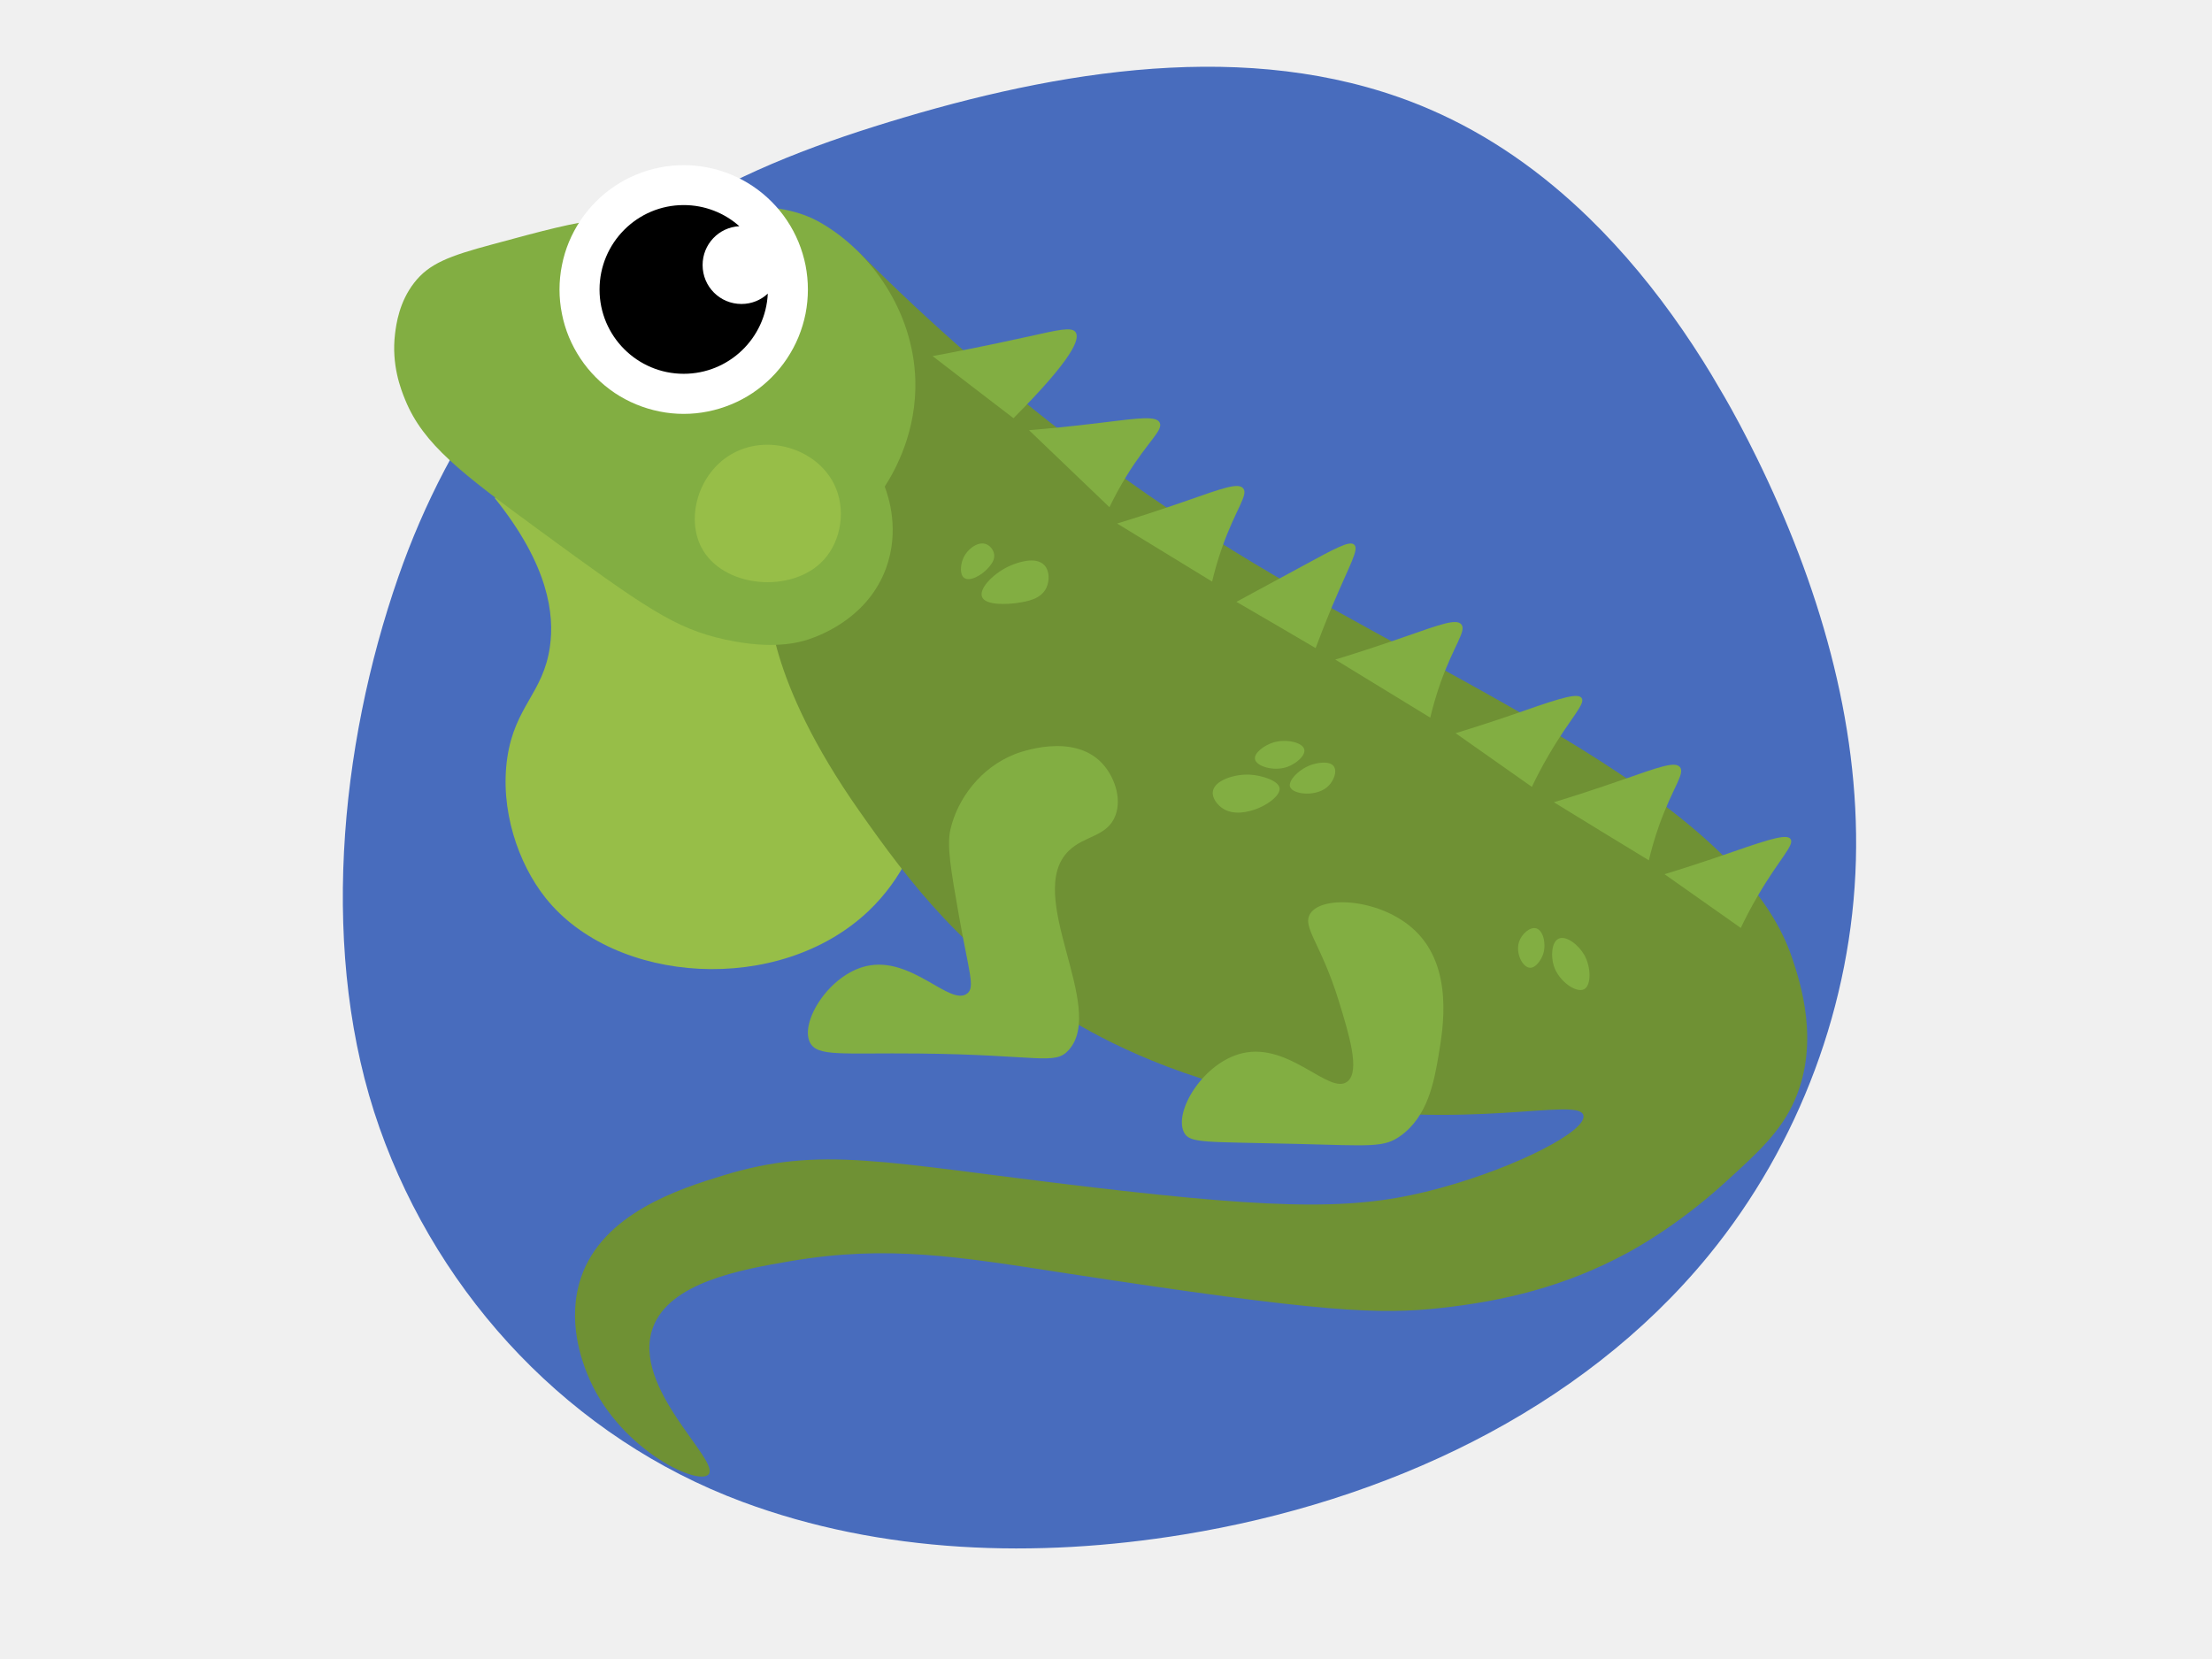
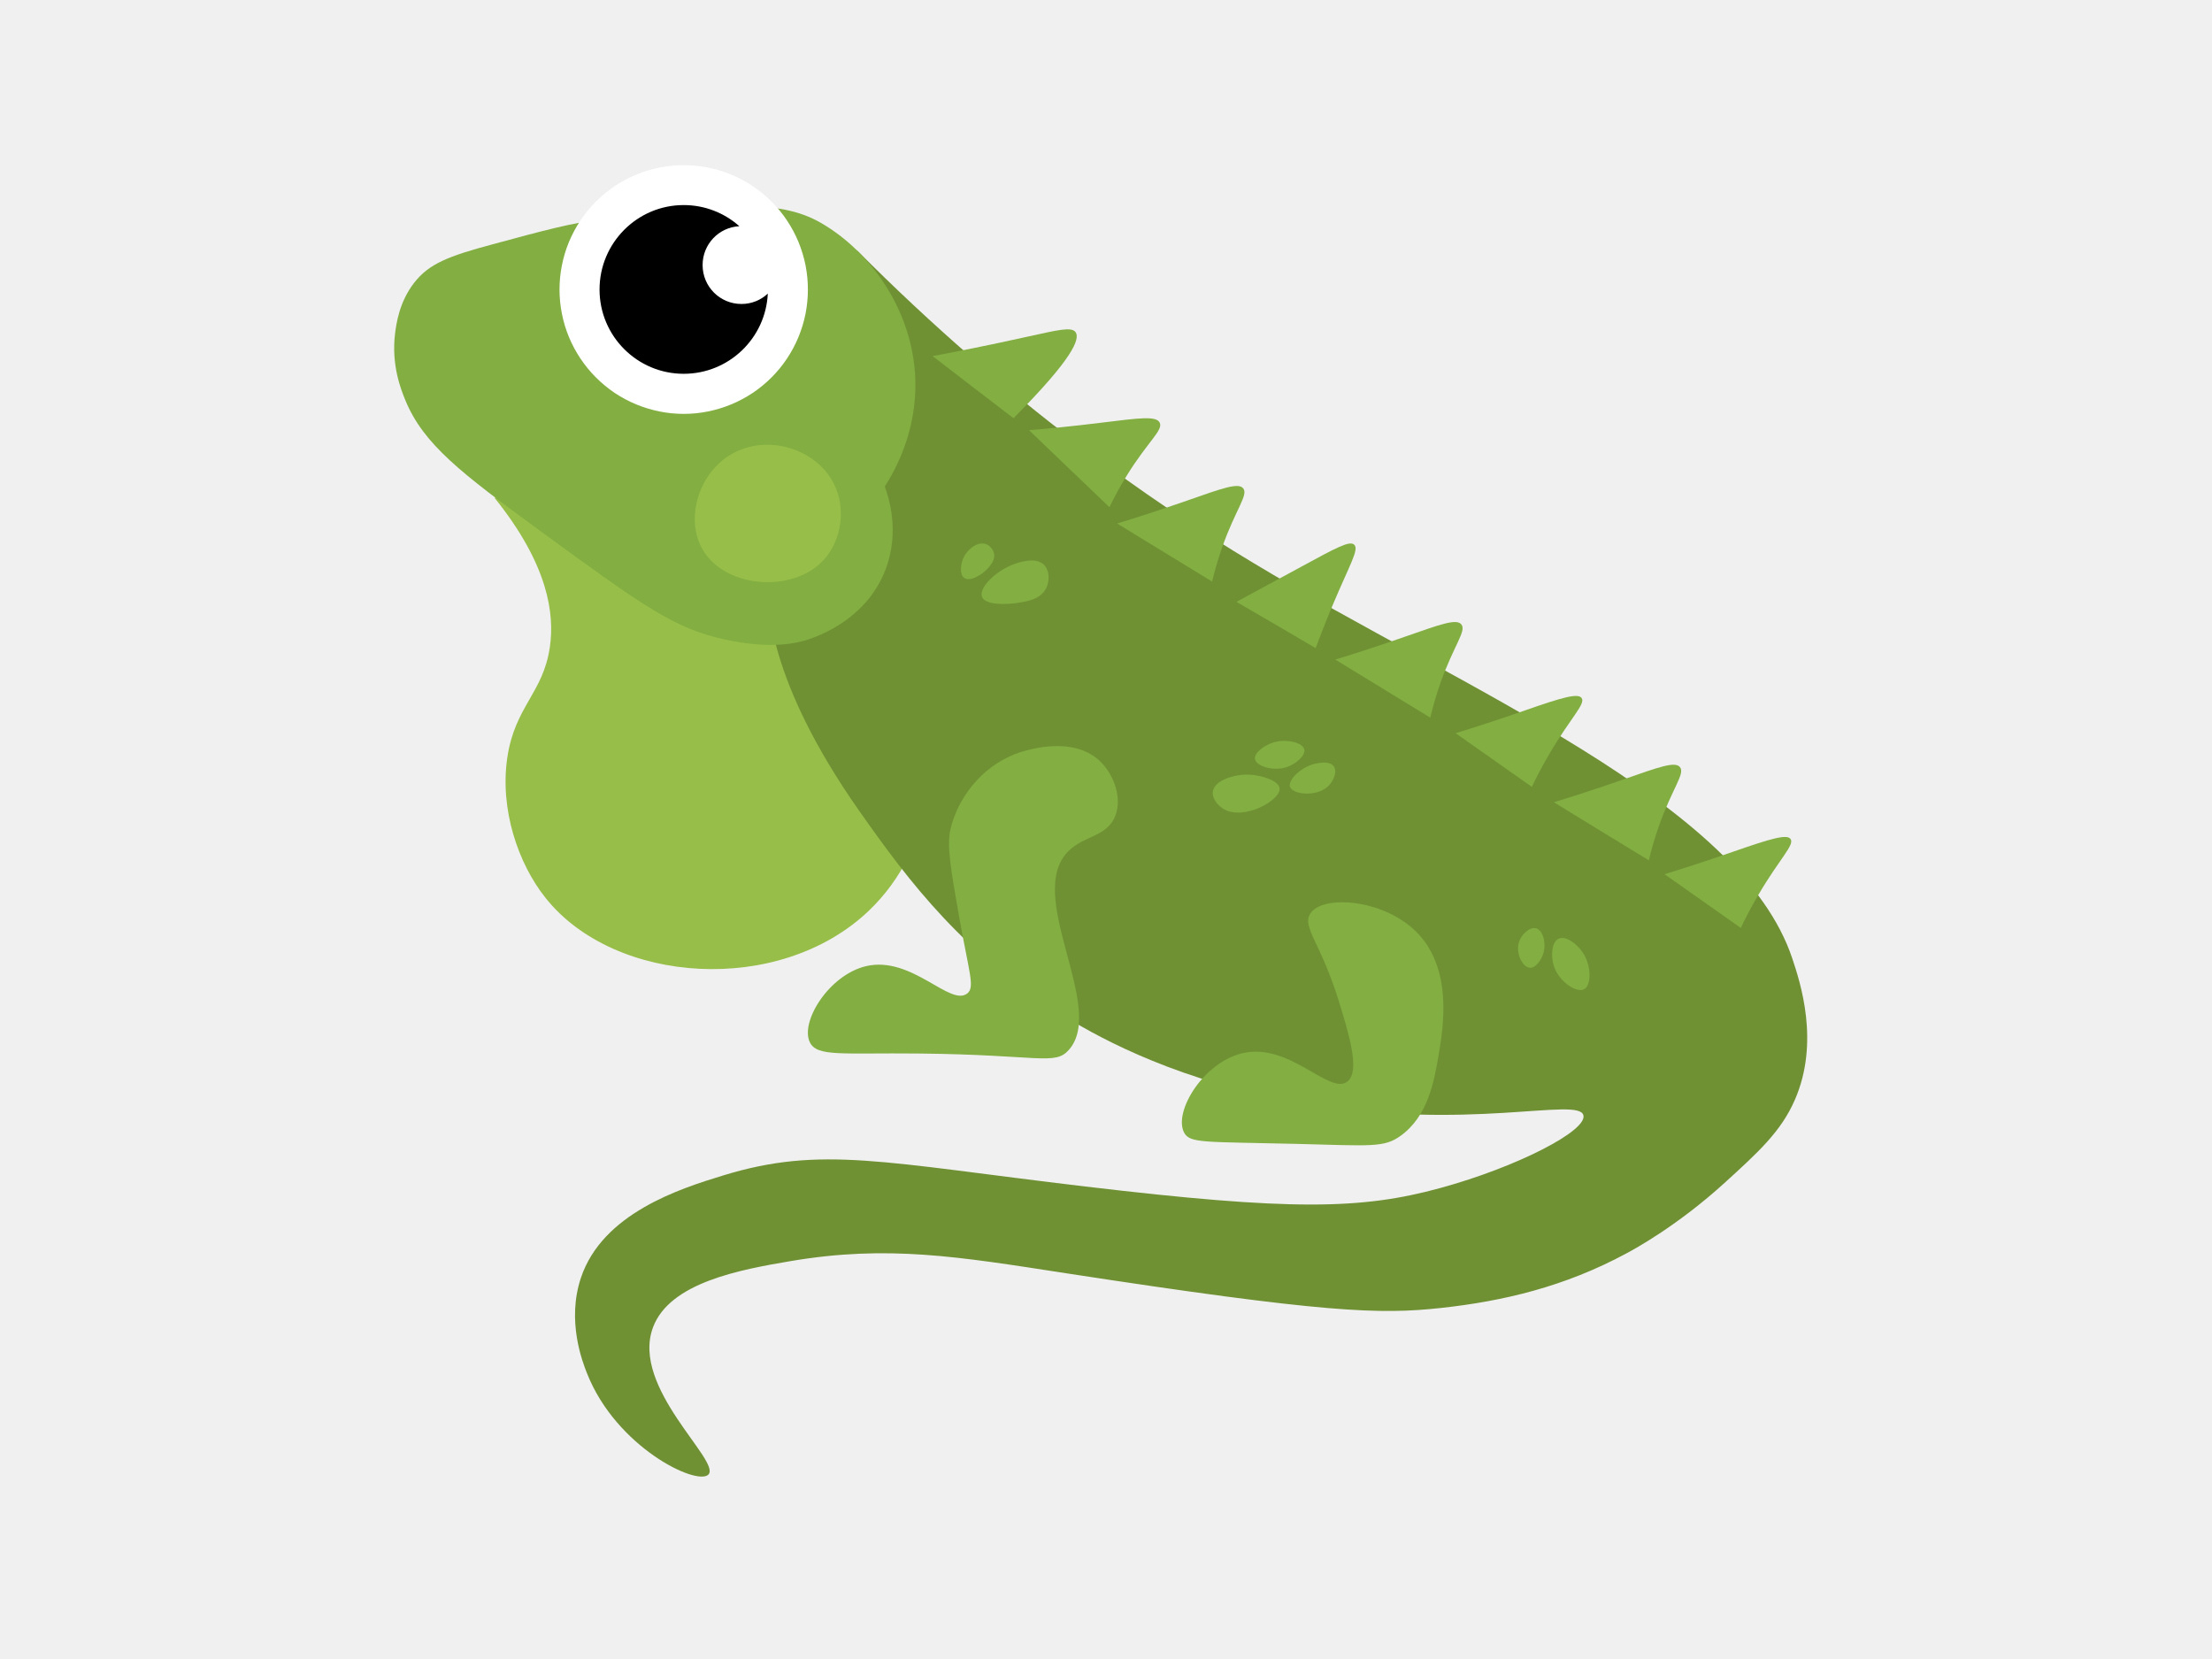
<svg xmlns="http://www.w3.org/2000/svg" width="200" zoomAndPan="magnify" viewBox="0 0 150 112.5" height="150" preserveAspectRatio="xMidYMid meet" version="1.0">
  <defs>
-     <clipPath id="id1">
-       <path d="M 23 4 L 126 4 L 126 106 L 23 106 Z M 23 4 " clip-rule="nonzero" />
-     </clipPath>
-     <clipPath id="id2">
-       <path d="M 3.121 39.559 L 93.242 -13.41 L 143.562 72.207 L 53.438 125.176 Z M 3.121 39.559 " clip-rule="nonzero" />
-     </clipPath>
-     <clipPath id="id3">
-       <path d="M 3.121 39.559 L 93.242 -13.41 L 143.562 72.207 L 53.438 125.176 Z M 3.121 39.559 " clip-rule="nonzero" />
-     </clipPath>
-     <clipPath id="id4">
-       <path d="M 3.125 39.555 L 93.422 -13.516 L 143.824 72.246 L 53.527 125.316 Z M 3.125 39.555 " clip-rule="nonzero" />
-     </clipPath>
-     <clipPath id="id5">
-       <path d="M 3.125 39.555 L 93.25 -13.414 L 143.562 72.195 L 53.438 125.164 Z M 3.125 39.555 " clip-rule="nonzero" />
-     </clipPath>
-     <clipPath id="id6">
+     <clipPath id="35ca61378a">
      <path d="M 38 16 L 123 16 L 123 100.801 L 38 100.801 Z M 38 16 " clip-rule="nonzero" />
    </clipPath>
-     <clipPath id="id7">
+     <clipPath id="a5a55757cb">
      <path d="M 26.398 13 L 63 13 L 63 44 L 26.398 44 Z M 26.398 13 " clip-rule="nonzero" />
    </clipPath>
-     <clipPath id="id8">
+     <clipPath id="eec8dbc22d">
      <path d="M 37 11.199 L 55 11.199 L 55 29 L 37 29 Z M 37 11.199 " clip-rule="nonzero" />
    </clipPath>
  </defs>
-   <g clip-path="url(#id1)">
-     <g clip-path="url(#id2)">
-       <g clip-path="url(#id3)">
-         <g clip-path="url(#id4)">
-           <g clip-path="url(#id5)">
-             <path fill="#486cbd" d="M 107.73 14.758 C 104.582 11.699 101 9.156 96.949 7.41 C 85.824 2.609 72.949 4.512 61.316 7.961 C 55.91 9.566 50.551 11.508 45.777 14.508 C 36.875 20.102 30.469 29.188 27.016 39.105 C 22.996 50.648 21.625 64.852 25.738 76.488 C 29.82 88.047 38.789 97.543 50.336 101.84 C 59.809 105.363 70.273 105.691 80.262 104.059 C 93.82 101.844 107.172 95.758 115.871 85.125 C 122.023 77.605 125.594 68.023 125.852 58.328 C 126.105 48.863 123.289 39.523 119.125 31.031 C 116.211 25.086 112.457 19.344 107.73 14.758 " fill-opacity="1" fill-rule="nonzero" />
-           </g>
-         </g>
-       </g>
-     </g>
-   </g>
  <path fill="#97be48" d="M 33.535 33.758 C 37.211 38.328 37.605 41.664 37.289 43.867 C 36.836 47.012 34.922 47.879 34.402 51.371 C 33.883 54.863 35.125 58.551 37 60.895 C 41.672 66.766 52.848 67.539 58.914 61.762 C 63.41 57.473 64.109 50.512 62.371 45.594 C 59.305 36.941 47.465 31.219 33.535 33.758 Z M 33.535 33.758 " fill-opacity="1" fill-rule="nonzero" />
-   <g clip-path="url(#id6)">
+   <g clip-path="url(#35ca61378a)">
    <path fill="#6f9134" d="M 58.129 16.992 C 56.109 23.457 54.613 28.848 53.566 32.77 C 52.375 37.25 52.117 38.195 52.082 39.625 C 52.043 40.918 52.035 46.098 58.242 54.953 C 61.676 59.848 65.434 64.816 72.41 69.059 C 74.73 70.469 80.047 73.387 88.332 74.812 C 99.602 76.75 107.066 74.344 107.375 75.633 C 107.625 76.684 102.887 79.133 97.68 80.559 C 92.316 82.031 87.543 82.113 73.617 80.461 C 59.863 78.832 55.703 77.672 49.047 79.707 C 46.062 80.617 40.863 82.285 39.395 86.645 C 38.418 89.562 39.488 92.324 39.805 93.125 C 41.785 98.148 47.254 100.773 48.035 99.996 C 48.941 99.098 42.762 94.113 44.277 90.023 C 45.406 86.961 50.219 86.094 53.625 85.516 C 60.191 84.406 64.969 85.211 72.305 86.344 C 89.887 89.043 93.547 89.148 97.719 88.695 C 101.914 88.238 106.086 87.262 110.281 85 C 110.863 84.691 113.762 83.109 116.941 80.219 C 119.238 78.129 120.781 76.727 121.715 74.578 C 123.418 70.664 122.078 66.613 121.543 65.008 C 118.027 54.395 99.367 46.836 84.988 38.172 C 78.074 34.016 68.473 27.371 58.129 16.992 Z M 58.129 16.992 " fill-opacity="1" fill-rule="nonzero" />
  </g>
-   <g clip-path="url(#id7)">
+   <g clip-path="url(#a5a55757cb)">
    <path fill="#82ae42" d="M 59.996 32.996 C 60.727 31.859 62.176 29.234 62.07 25.742 C 61.918 21.09 59.07 17.082 55.68 15.121 C 52.723 13.402 48.75 13.898 40.844 14.867 C 38.785 15.113 36.984 15.598 33.395 16.57 C 30.434 17.363 29.094 17.875 28.082 19.18 C 27.066 20.492 26.871 21.977 26.789 22.633 C 26.531 24.738 27.18 26.391 27.48 27.121 C 28.707 30.133 31.312 32.105 36.535 35.93 C 43.797 41.25 45.785 42.621 49.129 43.359 C 52.383 44.078 54.152 43.578 54.824 43.359 C 55.871 43.012 58.898 41.777 60.086 38.527 C 61.016 35.977 60.262 33.707 59.996 32.996 Z M 59.996 32.996 " fill-opacity="1" fill-rule="nonzero" />
  </g>
-   <g clip-path="url(#id8)">
-     <path fill="#ffffff" d="M 54.785 19.633 C 54.785 20.188 54.73 20.734 54.625 21.277 C 54.516 21.82 54.355 22.348 54.145 22.859 C 53.934 23.371 53.672 23.855 53.367 24.316 C 53.059 24.777 52.711 25.203 52.32 25.594 C 51.926 25.988 51.504 26.336 51.043 26.645 C 50.582 26.953 50.098 27.211 49.586 27.422 C 49.074 27.633 48.551 27.793 48.008 27.902 C 47.465 28.012 46.918 28.066 46.363 28.066 C 45.812 28.066 45.262 28.012 44.723 27.902 C 44.18 27.793 43.652 27.633 43.141 27.422 C 42.629 27.211 42.145 26.953 41.684 26.645 C 41.227 26.336 40.801 25.988 40.41 25.594 C 40.02 25.203 39.668 24.777 39.363 24.316 C 39.055 23.855 38.797 23.371 38.582 22.859 C 38.371 22.348 38.211 21.82 38.105 21.277 C 37.996 20.734 37.941 20.188 37.941 19.633 C 37.941 19.078 37.996 18.531 38.105 17.988 C 38.211 17.445 38.371 16.918 38.582 16.406 C 38.797 15.895 39.055 15.406 39.363 14.949 C 39.668 14.488 40.02 14.062 40.41 13.672 C 40.801 13.277 41.227 12.93 41.684 12.621 C 42.145 12.312 42.629 12.055 43.141 11.844 C 43.652 11.629 44.18 11.469 44.723 11.363 C 45.262 11.254 45.812 11.199 46.363 11.199 C 46.918 11.199 47.465 11.254 48.008 11.363 C 48.551 11.469 49.074 11.629 49.586 11.844 C 50.098 12.055 50.582 12.312 51.043 12.621 C 51.504 12.93 51.926 13.277 52.32 13.672 C 52.711 14.062 53.059 14.488 53.367 14.949 C 53.672 15.406 53.934 15.895 54.145 16.406 C 54.355 16.918 54.516 17.445 54.625 17.988 C 54.73 18.531 54.785 19.078 54.785 19.633 Z M 54.785 19.633 " fill-opacity="1" fill-rule="nonzero" />
+   <g clip-path="url(#eec8dbc22d)">
+     <path fill="#ffffff" d="M 54.785 19.633 C 54.785 20.188 54.73 20.734 54.625 21.277 C 54.516 21.82 54.355 22.348 54.145 22.859 C 53.934 23.371 53.672 23.855 53.367 24.316 C 53.059 24.777 52.711 25.203 52.32 25.594 C 51.926 25.988 51.504 26.336 51.043 26.645 C 50.582 26.949 50.098 27.211 49.586 27.422 C 49.074 27.633 48.551 27.793 48.008 27.902 C 47.465 28.012 46.918 28.066 46.363 28.066 C 45.812 28.066 45.262 28.012 44.723 27.902 C 44.18 27.793 43.652 27.633 43.141 27.422 C 42.629 27.211 42.145 26.949 41.684 26.645 C 41.227 26.336 40.801 25.988 40.41 25.594 C 40.02 25.203 39.668 24.777 39.363 24.316 C 39.055 23.855 38.797 23.371 38.582 22.859 C 38.371 22.348 38.211 21.82 38.105 21.277 C 37.996 20.734 37.941 20.188 37.941 19.633 C 37.941 19.078 37.996 18.531 38.105 17.988 C 38.211 17.445 38.371 16.918 38.582 16.406 C 38.797 15.895 39.055 15.406 39.363 14.949 C 39.668 14.488 40.02 14.062 40.41 13.672 C 40.801 13.277 41.227 12.93 41.684 12.621 C 42.145 12.312 42.629 12.055 43.141 11.844 C 43.652 11.629 44.18 11.469 44.723 11.363 C 45.262 11.254 45.812 11.199 46.363 11.199 C 46.918 11.199 47.465 11.254 48.008 11.363 C 48.551 11.469 49.074 11.629 49.586 11.844 C 50.098 12.055 50.582 12.312 51.043 12.621 C 51.504 12.93 51.926 13.277 52.32 13.672 C 52.711 14.062 53.059 14.488 53.367 14.949 C 53.672 15.406 53.934 15.895 54.145 16.406 C 54.355 16.918 54.516 17.445 54.625 17.988 C 54.73 18.531 54.785 19.078 54.785 19.633 Z M 54.785 19.633 " fill-opacity="1" fill-rule="nonzero" />
  </g>
  <path fill="#000000" d="M 52.066 19.91 C 51.922 22.945 49.422 25.348 46.363 25.348 C 43.215 25.348 40.656 22.793 40.656 19.633 C 40.656 16.473 43.215 13.906 46.363 13.906 C 47.809 13.906 49.137 14.449 50.137 15.34 C 48.742 15.41 47.645 16.562 47.645 17.973 C 47.645 19.438 48.82 20.613 50.281 20.613 C 50.973 20.613 51.598 20.348 52.066 19.91 Z M 52.066 19.91 " fill-opacity="1" fill-rule="nonzero" />
  <path fill="#82ae42" d="M 88.852 61.953 C 88.273 62.871 89.562 63.922 90.781 67.863 C 91.473 70.121 92.258 72.641 91.371 73.34 C 90.164 74.293 87.461 70.672 84.258 71.418 C 81.621 72.027 79.574 75.363 80.289 76.789 C 80.672 77.551 81.676 77.414 87.957 77.57 C 92.988 77.699 93.855 77.828 94.969 77.027 C 96.828 75.695 97.246 73.363 97.555 71.547 C 97.863 69.719 98.57 65.625 95.973 63.121 C 93.703 60.941 89.66 60.676 88.852 61.953 Z M 88.852 61.953 " fill-opacity="1" fill-rule="nonzero" />
  <path fill="#82ae42" d="M 64.457 56.219 C 64.191 57.336 64.473 58.934 65.027 62.094 C 65.715 65.973 66.129 66.945 65.594 67.367 C 64.434 68.281 61.836 64.805 58.746 65.512 C 56.207 66.102 54.234 69.312 54.922 70.688 C 55.418 71.676 57.074 71.387 62.301 71.441 C 70.488 71.523 71.527 72.27 72.477 71.199 C 75.062 68.309 69.406 60.676 72.477 57.691 C 73.555 56.641 75.113 56.742 75.648 55.277 C 76.086 54.07 75.535 52.598 74.707 51.73 C 72.734 49.672 69.148 51.008 68.809 51.145 C 66.504 52.051 64.938 54.16 64.457 56.219 Z M 64.457 56.219 " fill-opacity="1" fill-rule="nonzero" />
-   <path fill="#82ae42" d="M 63.242 24.148 C 64.652 23.887 66.883 23.449 69.652 22.84 C 71.77 22.371 72.668 22.145 72.938 22.527 C 73.254 22.98 72.758 24.309 68.727 28.359 C 66.906 26.965 65.074 25.562 63.242 24.148 Z M 63.242 24.148 " fill-opacity="1" fill-rule="nonzero" />
+   <path fill="#82ae42" d="M 63.242 24.148 C 64.652 23.887 66.883 23.449 69.652 22.836 C 71.77 22.371 72.668 22.145 72.938 22.527 C 73.254 22.98 72.758 24.309 68.727 28.359 C 66.906 26.965 65.074 25.562 63.242 24.148 Z M 63.242 24.148 " fill-opacity="1" fill-rule="nonzero" />
  <path fill="#82ae42" d="M 69.781 29.172 C 70.949 29.074 72.652 28.918 74.715 28.66 C 77.285 28.344 78.406 28.191 78.641 28.66 C 78.895 29.172 77.848 29.922 76.418 32.234 C 75.891 33.082 75.508 33.828 75.234 34.395 C 73.418 32.648 71.598 30.906 69.781 29.172 Z M 69.781 29.172 " fill-opacity="1" fill-rule="nonzero" />
  <path fill="#82ae42" d="M 75.754 35.5 C 76.871 35.16 78.504 34.641 80.469 33.957 C 82.91 33.102 83.973 32.711 84.305 33.117 C 84.664 33.562 83.801 34.52 82.887 37.086 C 82.555 38.02 82.34 38.836 82.195 39.438 C 80.047 38.125 77.902 36.812 75.754 35.5 Z M 75.754 35.5 " fill-opacity="1" fill-rule="nonzero" />
-   <path fill="#82ae42" d="M 90.547 44.727 C 91.664 44.387 93.297 43.867 95.262 43.18 C 97.703 42.328 98.766 41.934 99.098 42.344 C 99.457 42.789 98.594 43.746 97.68 46.309 C 97.352 47.246 97.133 48.059 96.988 48.664 C 94.84 47.352 92.695 46.039 90.547 44.727 Z M 90.547 44.727 " fill-opacity="1" fill-rule="nonzero" />
+   <path fill="#82ae42" d="M 90.547 44.727 C 91.664 44.387 93.297 43.867 95.262 43.18 C 97.703 42.328 98.766 41.934 99.098 42.344 C 99.457 42.785 98.594 43.746 97.68 46.309 C 97.352 47.246 97.133 48.059 96.988 48.664 C 94.84 47.352 92.695 46.039 90.547 44.727 Z M 90.547 44.727 " fill-opacity="1" fill-rule="nonzero" />
  <path fill="#82ae42" d="M 105.371 54.402 C 106.488 54.062 108.121 53.543 110.086 52.855 C 112.527 52.004 113.59 51.613 113.922 52.02 C 114.281 52.465 113.418 53.422 112.504 55.984 C 112.172 56.922 111.953 57.734 111.812 58.34 C 109.664 57.035 107.52 55.723 105.371 54.402 Z M 105.371 54.402 " fill-opacity="1" fill-rule="nonzero" />
  <path fill="#82ae42" d="M 112.875 59.281 C 113.988 58.941 115.625 58.422 117.59 57.734 C 120.137 56.848 121.184 56.551 121.422 56.898 C 121.703 57.297 120.684 58.219 119.246 60.668 C 118.688 61.613 118.289 62.41 118.047 62.926 C 116.332 61.719 114.605 60.504 112.875 59.281 Z M 112.875 59.281 " fill-opacity="1" fill-rule="nonzero" />
  <path fill="#82ae42" d="M 98.707 49.719 C 99.82 49.379 101.453 48.859 103.422 48.172 C 105.965 47.281 107.016 46.988 107.254 47.336 C 107.535 47.734 106.516 48.656 105.078 51.105 C 104.52 52.051 104.121 52.848 103.879 53.359 C 102.156 52.148 100.43 50.934 98.707 49.719 Z M 98.707 49.719 " fill-opacity="1" fill-rule="nonzero" />
  <path fill="#82ae42" d="M 83.844 40.812 C 84.598 40.402 86.164 39.559 88.207 38.449 C 90.633 37.129 91.527 36.641 91.836 36.941 C 92.168 37.266 91.551 38.238 90.367 41.043 C 89.848 42.281 89.457 43.309 89.215 43.949 C 87.43 42.898 85.637 41.852 83.844 40.812 Z M 83.844 40.812 " fill-opacity="1" fill-rule="nonzero" />
  <path fill="#82ae42" d="M 68.562 38.336 C 67.484 38.781 66.371 39.859 66.59 40.465 C 66.812 41.082 68.375 40.977 68.977 40.887 C 69.633 40.789 70.586 40.645 70.957 39.859 C 71.168 39.406 71.184 38.746 70.844 38.352 C 70.234 37.652 68.848 38.215 68.562 38.336 Z M 68.562 38.336 " fill-opacity="1" fill-rule="nonzero" />
  <path fill="#82ae42" d="M 66.867 36.898 C 66.293 36.68 65.512 37.281 65.27 37.984 C 65.148 38.328 65.074 38.941 65.367 39.176 C 65.766 39.492 66.633 38.973 67.07 38.449 C 67.234 38.246 67.453 37.977 67.418 37.621 C 67.387 37.297 67.145 37.004 66.867 36.898 Z M 66.867 36.898 " fill-opacity="1" fill-rule="nonzero" />
  <path fill="#82ae42" d="M 104.16 62.949 C 103.738 62.844 103.18 63.34 103.008 63.875 C 102.766 64.629 103.234 65.586 103.738 65.625 C 104.137 65.656 104.52 65.098 104.656 64.66 C 104.859 63.988 104.648 63.074 104.16 62.949 Z M 104.16 62.949 " fill-opacity="1" fill-rule="nonzero" />
  <path fill="#82ae42" d="M 105.688 63.656 C 105.207 63.891 105.16 64.855 105.371 65.512 C 105.711 66.551 106.887 67.359 107.422 67.082 C 107.918 66.816 107.902 65.578 107.43 64.75 C 107.051 64.086 106.207 63.406 105.688 63.656 Z M 105.688 63.656 " fill-opacity="1" fill-rule="nonzero" />
  <path fill="#82ae42" d="M 82.941 54.84 C 84.289 55.691 86.828 54.289 86.773 53.473 C 86.738 52.938 85.562 52.578 84.762 52.531 C 83.746 52.48 82.367 52.895 82.246 53.664 C 82.172 54.117 82.562 54.598 82.941 54.84 Z M 82.941 54.84 " fill-opacity="1" fill-rule="nonzero" />
  <path fill="#82ae42" d="M 86.359 50.344 C 85.742 50.531 85.027 51.055 85.102 51.477 C 85.191 51.973 86.398 52.336 87.316 51.996 C 87.898 51.785 88.543 51.234 88.445 50.82 C 88.332 50.336 87.219 50.09 86.359 50.344 Z M 86.359 50.344 " fill-opacity="1" fill-rule="nonzero" />
  <path fill="#82ae42" d="M 89.02 51.832 C 88.145 52.094 87.316 52.93 87.484 53.367 C 87.68 53.891 89.344 54.07 90.109 53.27 C 90.426 52.938 90.691 52.336 90.457 51.98 C 90.141 51.508 89.125 51.801 89.02 51.832 Z M 89.02 51.832 " fill-opacity="1" fill-rule="nonzero" />
  <path fill="#97be48" d="M 49.543 30.832 C 47.352 32.145 46.531 35.086 47.547 37.086 C 48.969 39.891 53.746 40.297 55.871 37.953 C 57.059 36.648 57.391 34.504 56.562 32.832 C 55.371 30.418 51.996 29.363 49.543 30.832 Z M 49.543 30.832 " fill-opacity="1" fill-rule="nonzero" />
</svg>
